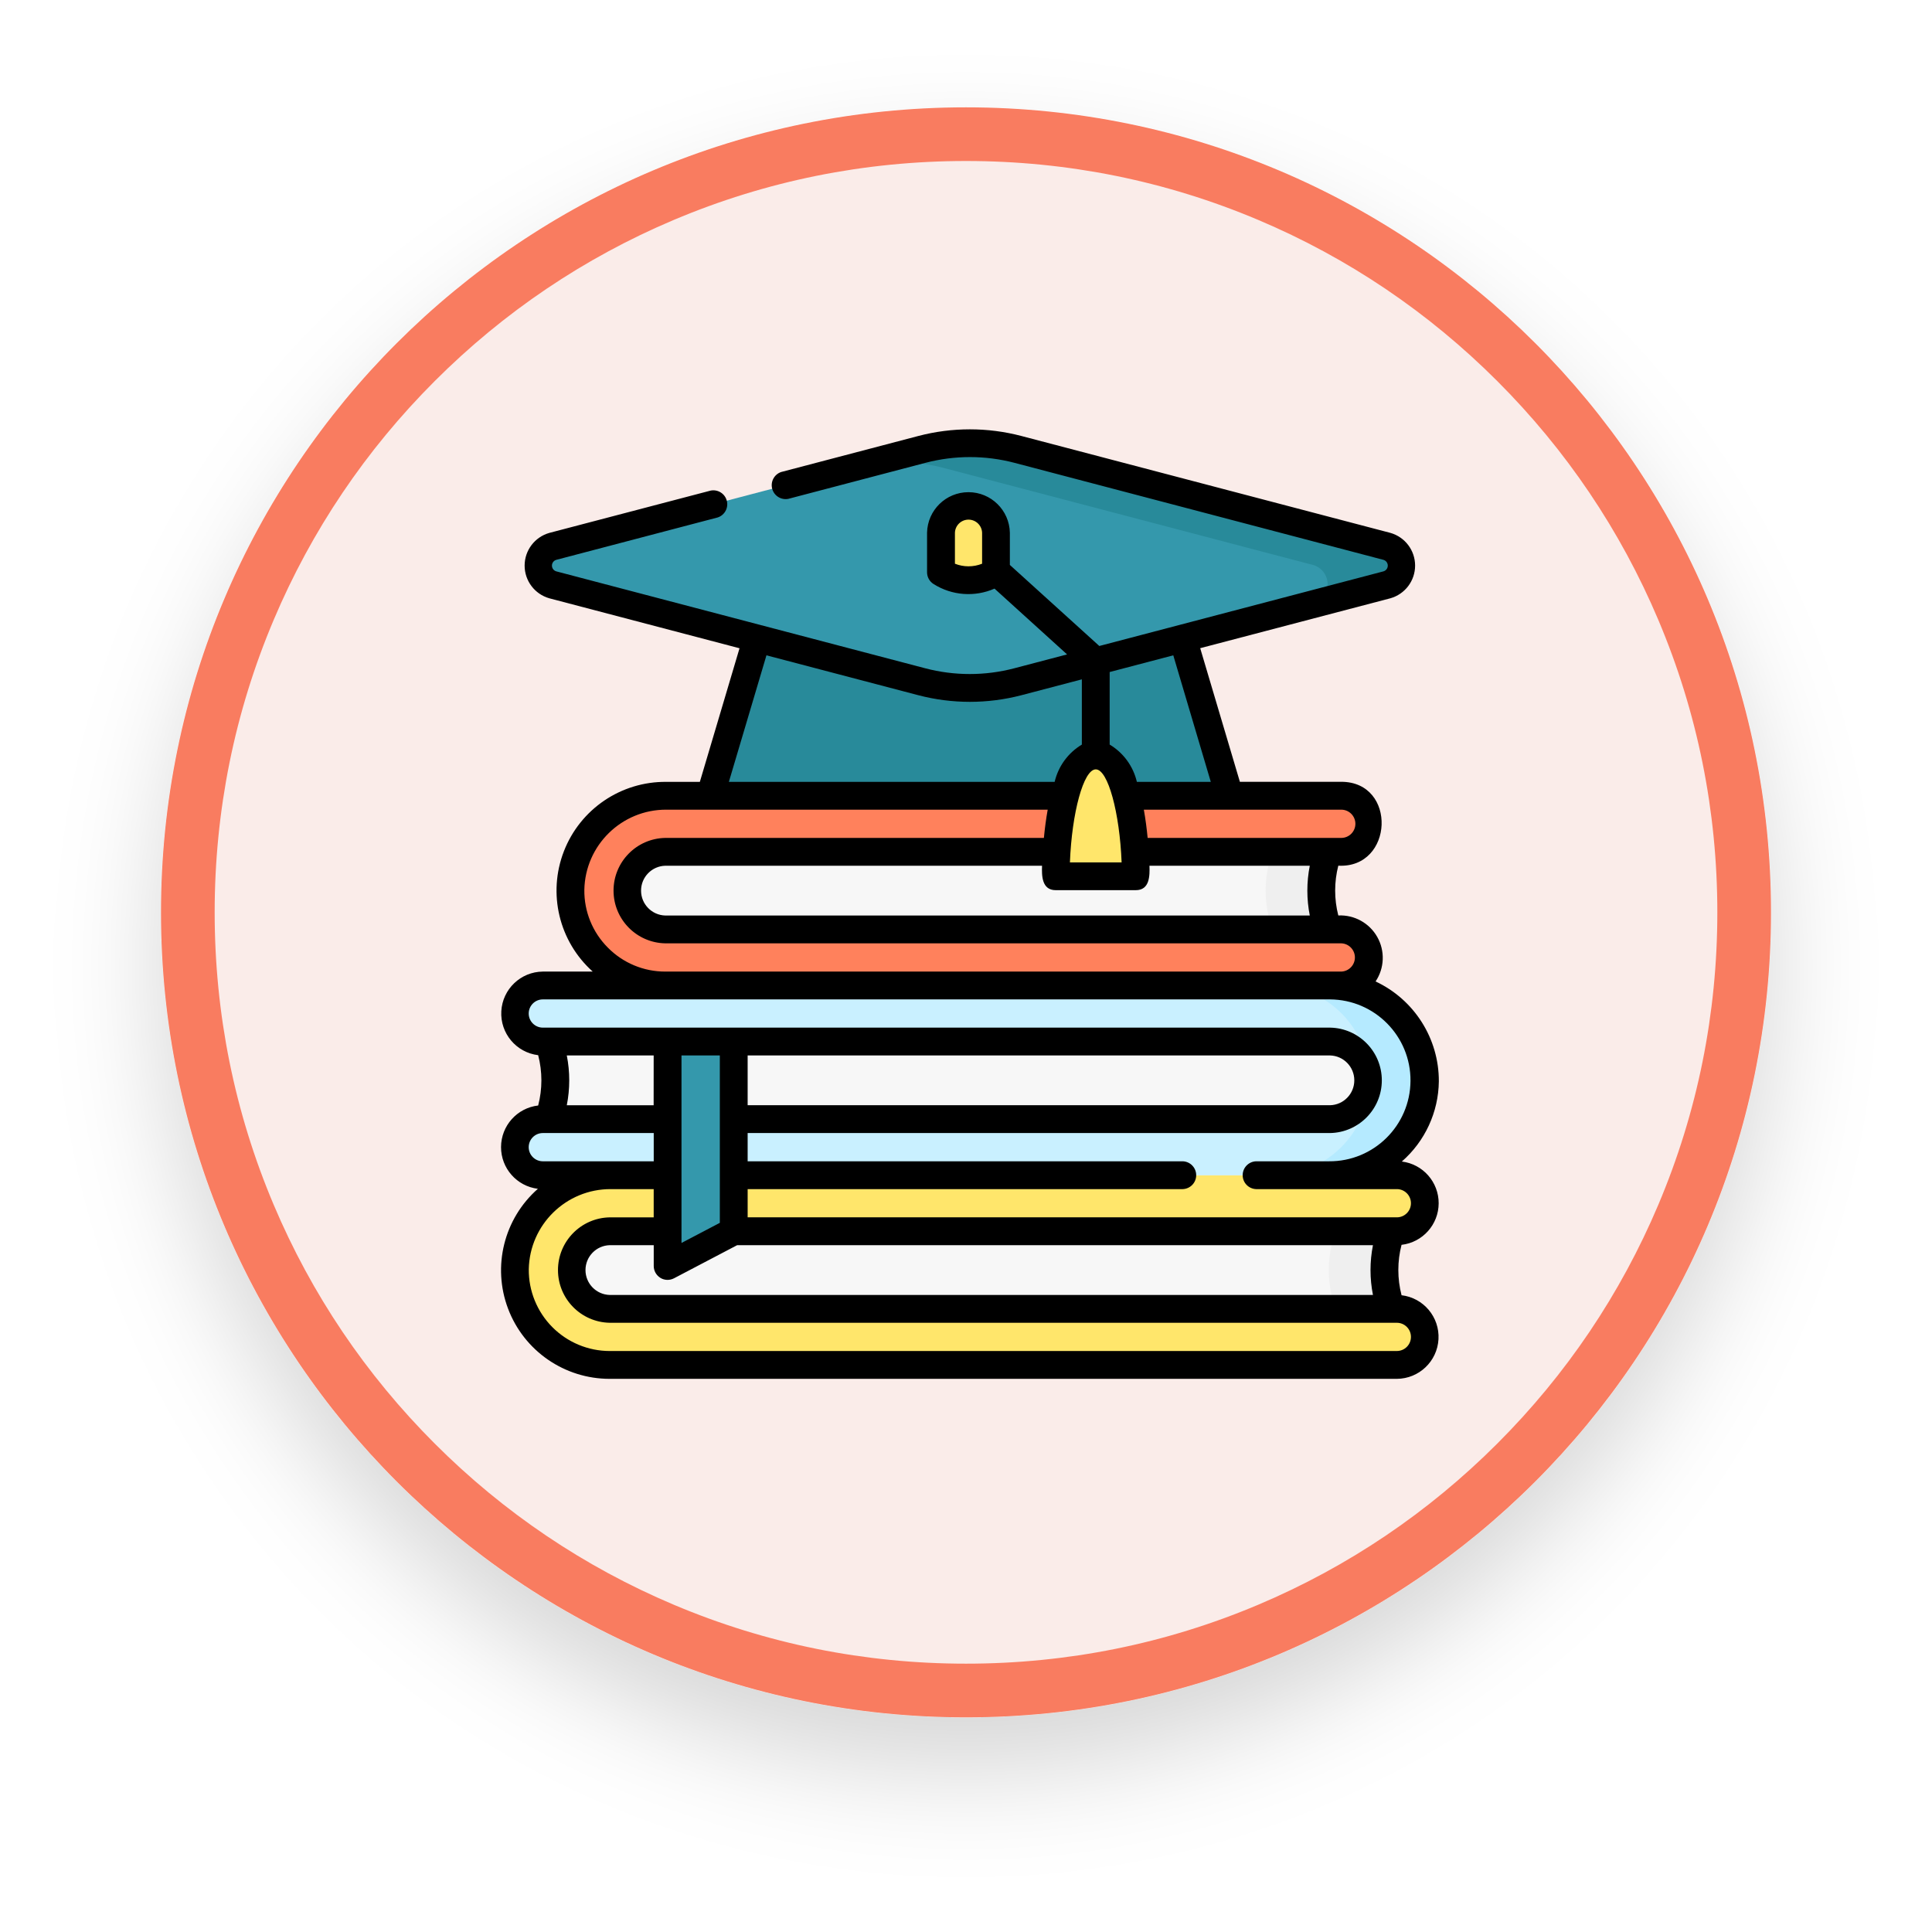
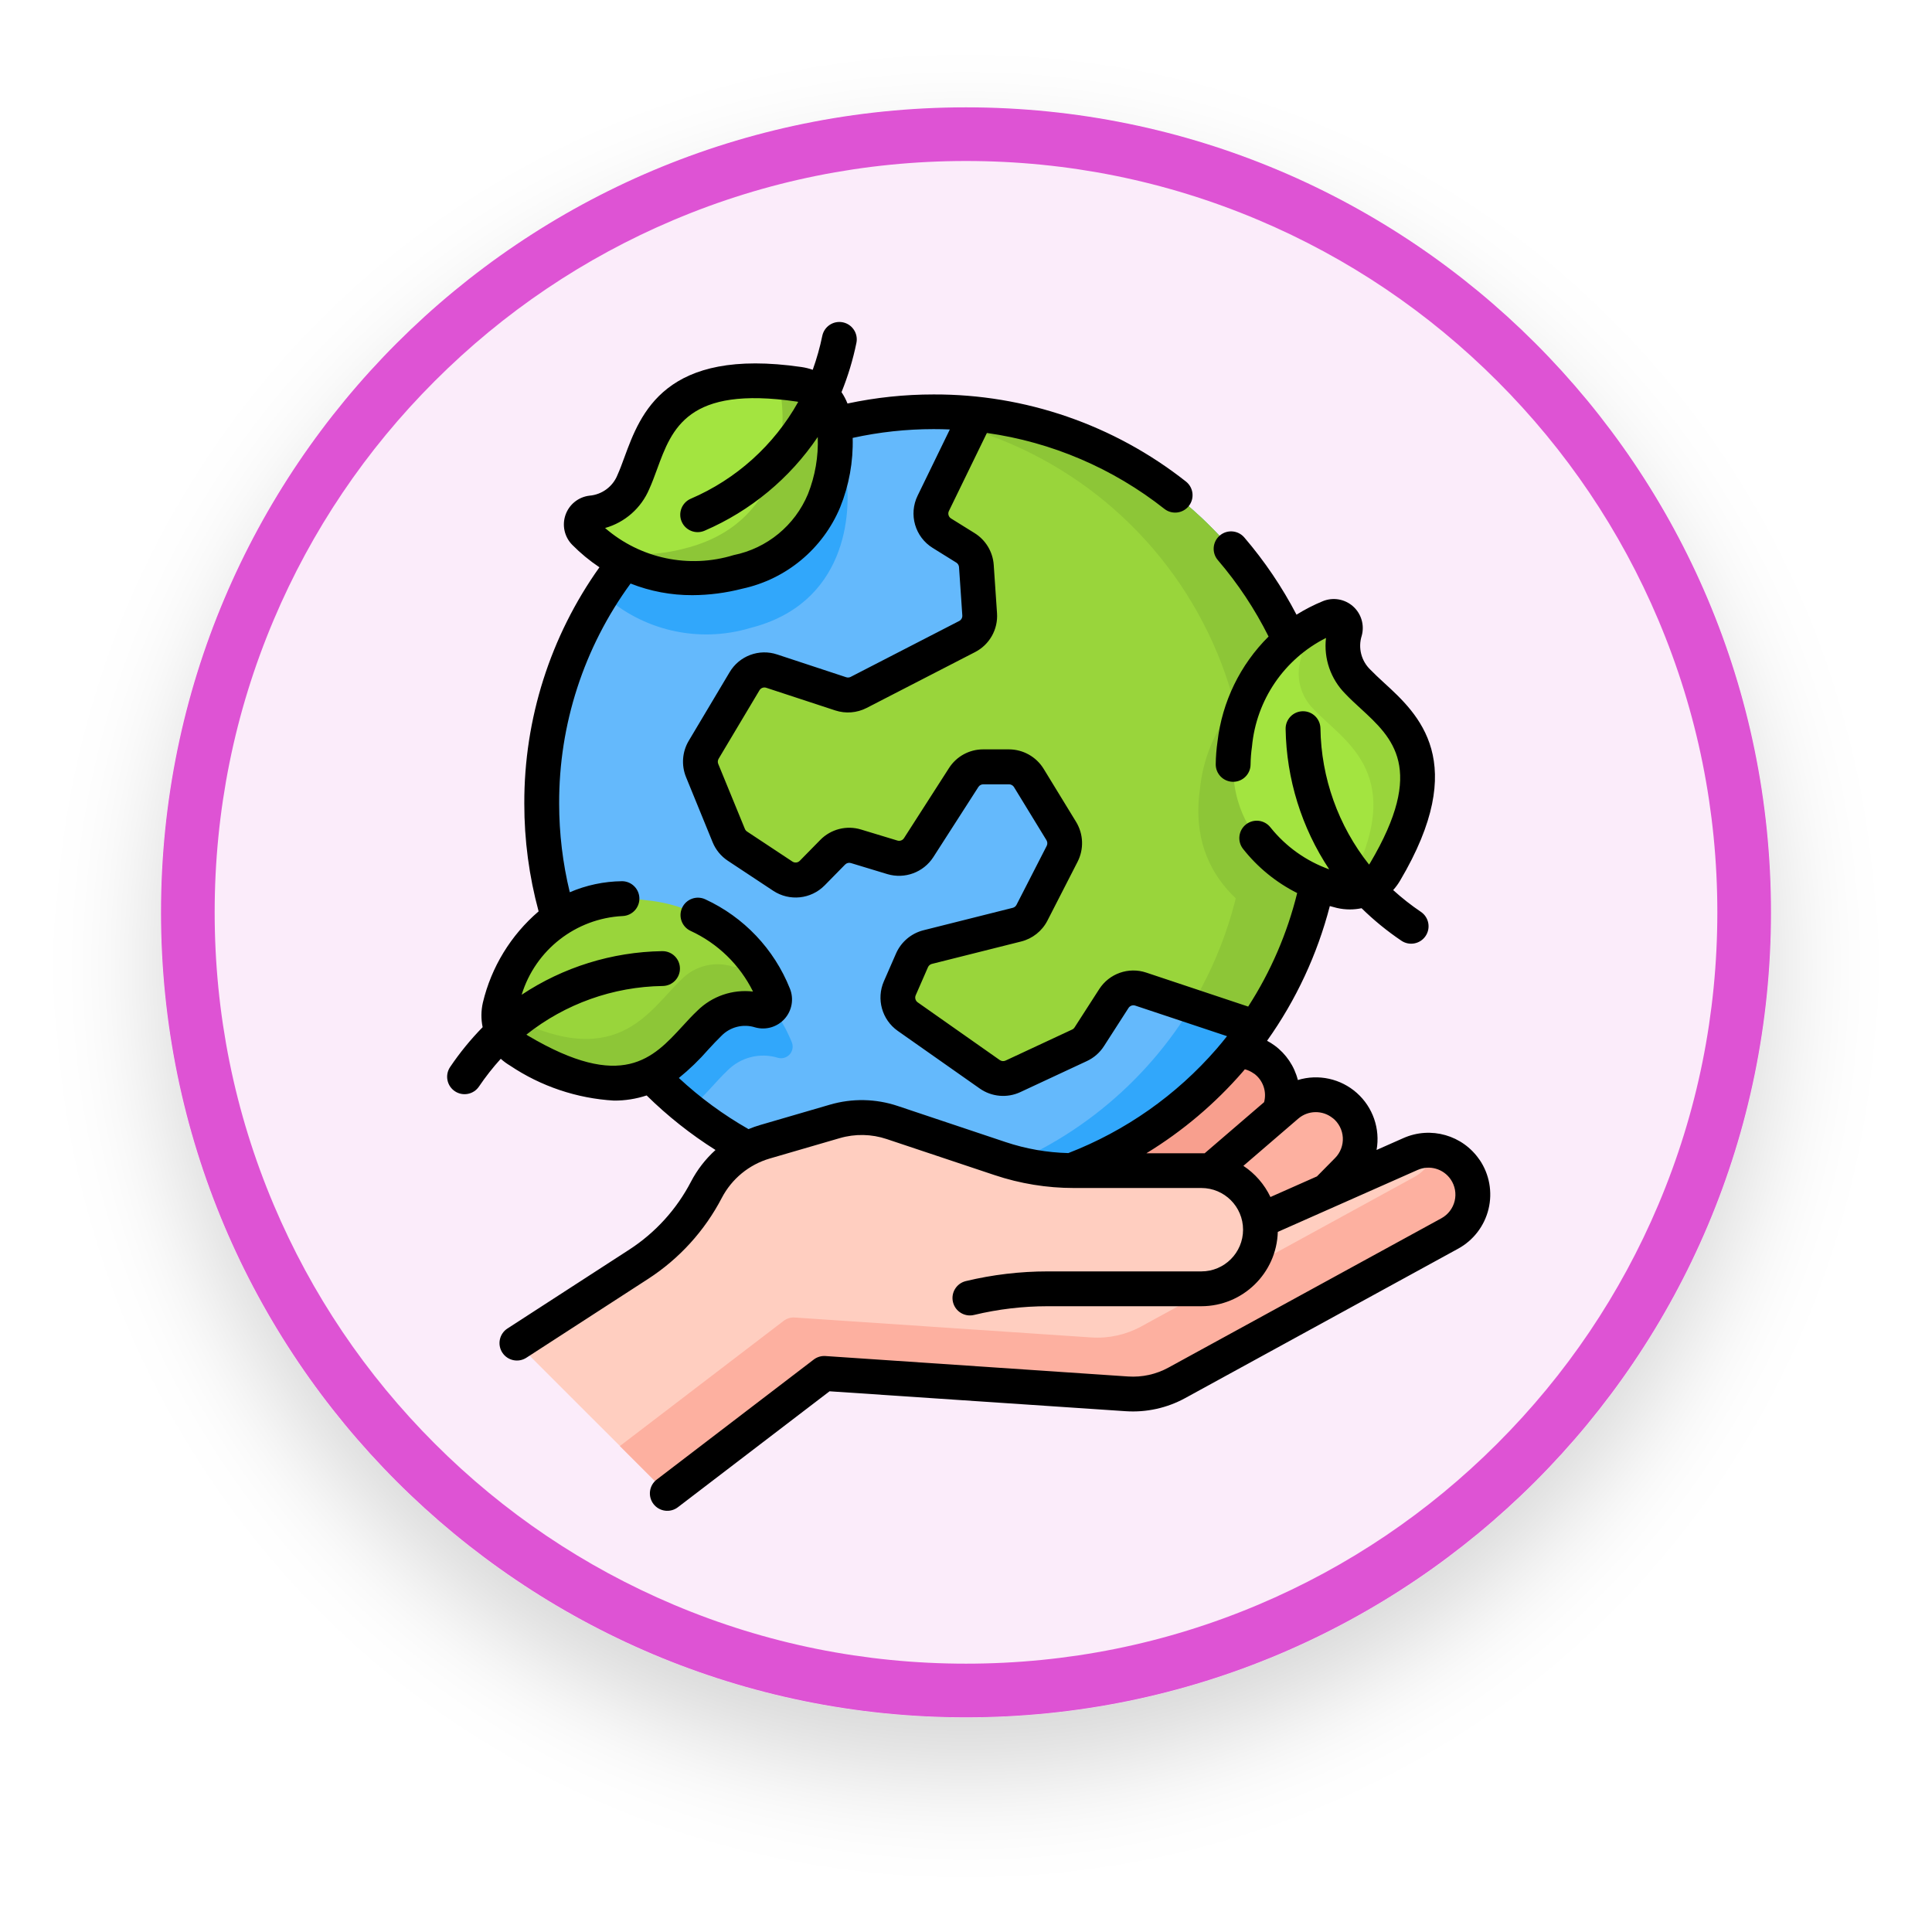
<svg xmlns="http://www.w3.org/2000/svg" width="108" height="108" viewBox="0 0 108 108">
  <defs>
-     <filter id="Trazado_979055" x="0" y="0" width="108" height="108" filterUnits="userSpaceOnUse">
+     <filter id="Trazado_982419" x="0" y="0" width="108" height="108" filterUnits="userSpaceOnUse">
      <feOffset dy="3" input="SourceAlpha" />
      <feGaussianBlur stdDeviation="3" result="blur" />
      <feFlood flood-opacity="0.161" />
      <feComposite operator="in" in2="blur" />
      <feComposite in="SourceGraphic" />
    </filter>
  </defs>
-   <g id="Grupo_1158033" data-name="Grupo 1158033" transform="translate(-199 -587)">
-     <g id="Grupo_1156425" data-name="Grupo 1156425" transform="translate(208 593)">
-       <g id="Grupo_1149022" data-name="Grupo 1149022">
-         <g id="Grupo_1146617" data-name="Grupo 1146617">
-           <g transform="matrix(1, 0, 0, 1, -9, -6)" filter="url(#Trazado_979055)">
-             <g id="Trazado_979055-2" data-name="Trazado 979055" transform="translate(9 6)" fill="#faece9">
+   <g id="Grupo_1151242" data-name="Grupo 1151242" transform="translate(-201 -713)">
+     <g id="Grupo_1150811" data-name="Grupo 1150811" transform="translate(0 -111)">
+       <g id="Grupo_1148991" data-name="Grupo 1148991" transform="translate(0 -2880)">
+         <g id="Grupo_1148559" data-name="Grupo 1148559" transform="translate(0 3382)">
+           <g transform="matrix(1, 0, 0, 1, 201, 322)" filter="url(#Trazado_982419)">
+             <g id="Trazado_982419-2" data-name="Trazado 982419" transform="translate(9 6)" fill="#fbecfa">
              <path d="M 45 88.5 C 39.127 88.5 33.43 87.35 28.068 85.082 C 22.889 82.891 18.236 79.755 14.241 75.759 C 10.245 71.764 7.109 67.111 4.918 61.932 C 2.65 56.57 1.5 50.873 1.5 45 C 1.5 39.127 2.65 33.43 4.918 28.068 C 7.109 22.889 10.245 18.236 14.241 14.241 C 18.236 10.245 22.889 7.109 28.068 4.918 C 33.43 2.65 39.127 1.5 45 1.5 C 50.873 1.5 56.57 2.65 61.932 4.918 C 67.111 7.109 71.764 10.245 75.759 14.241 C 79.755 18.236 82.891 22.889 85.082 28.068 C 87.35 33.43 88.5 39.127 88.5 45 C 88.5 50.873 87.35 56.57 85.082 61.932 C 82.891 67.111 79.755 71.764 75.759 75.759 C 71.764 79.755 67.111 82.891 61.932 85.082 C 56.57 87.35 50.873 88.5 45 88.5 Z" stroke="none" />
-               <path d="M 45 3 C 39.329 3 33.829 4.11 28.653 6.299 C 23.652 8.415 19.16 11.443 15.302 15.302 C 11.443 19.16 8.415 23.652 6.299 28.653 C 4.11 33.829 3 39.329 3 45 C 3 50.671 4.11 56.171 6.299 61.347 C 8.415 66.348 11.443 70.84 15.302 74.698 C 19.16 78.557 23.652 81.585 28.653 83.701 C 33.829 85.89 39.329 87 45 87 C 50.671 87 56.171 85.89 61.347 83.701 C 66.348 81.585 70.84 78.557 74.698 74.698 C 78.557 70.84 81.585 66.348 83.701 61.347 C 85.89 56.171 87 50.671 87 45 C 87 39.329 85.89 33.829 83.701 28.653 C 81.585 23.652 78.557 19.16 74.698 15.302 C 70.84 11.443 66.348 8.415 61.347 6.299 C 56.171 4.11 50.671 3 45 3 M 45 0 C 69.853 0 90 20.147 90 45 C 90 69.853 69.853 90 45 90 C 20.147 90 0 69.853 0 45 C 0 20.147 20.147 0 45 0 Z" stroke="none" fill="#f97c61" />
+               <path d="M 45 3 C 39.329 3 33.829 4.11 28.653 6.299 C 23.652 8.415 19.16 11.443 15.302 15.302 C 11.443 19.16 8.415 23.652 6.299 28.653 C 4.11 33.829 3 39.329 3 45 C 3 50.671 4.11 56.171 6.299 61.347 C 8.415 66.348 11.443 70.84 15.302 74.698 C 19.16 78.557 23.652 81.585 28.653 83.701 C 33.829 85.89 39.329 87 45 87 C 50.671 87 56.171 85.89 61.347 83.701 C 66.348 81.585 70.84 78.557 74.698 74.698 C 78.557 70.84 81.585 66.348 83.701 61.347 C 85.89 56.171 87 50.671 87 45 C 87 39.329 85.89 33.829 83.701 28.653 C 81.585 23.652 78.557 19.16 74.698 15.302 C 70.84 11.443 66.348 8.415 61.347 6.299 C 56.171 4.11 50.671 3 45 3 M 45 0 C 69.853 0 90 20.147 90 45 C 90 69.853 69.853 90 45 90 C 20.147 90 0 69.853 0 45 C 0 20.147 20.147 0 45 0 Z" stroke="none" fill="#de53d4" />
            </g>
          </g>
        </g>
      </g>
    </g>
-     <g id="educacion" transform="translate(223.884 611)">
-       <g id="Grupo_1158032" data-name="Grupo 1158032" transform="translate(3.894 0.777)">
-         <g id="Grupo_1158031" data-name="Grupo 1158031" transform="translate(0)">
-           <g id="Grupo_1158029" data-name="Grupo 1158029" transform="translate(0 19.707)">
-             <g id="Grupo_1158025" data-name="Grupo 1158025" transform="translate(3.11)">
-               <path id="Trazado_992144" data-name="Trazado 992144" d="M100.474,226.621H62.687a2.893,2.893,0,0,1,0-5.786h37.788A6.353,6.353,0,0,0,100.474,226.621Z" transform="translate(-57.806 -218.425)" fill="#f7f7f7" />
-               <path id="Trazado_992145" data-name="Trazado 992145" d="M125.486,220.834h-3.11a6.353,6.353,0,0,0,0,5.786h3.11A6.353,6.353,0,0,1,125.486,220.834Z" transform="translate(-82.817 -218.425)" fill="#efefef" />
-               <path id="Trazado_992146" data-name="Trazado 992146" d="M45.919,208.2a5.307,5.307,0,0,1-5.3-5.355,5.349,5.349,0,0,1,5.36-5.251H83.706a1.567,1.567,0,0,1,0,3.133H45.919a2.169,2.169,0,0,0,0,4.338H83.706a1.567,1.567,0,0,1,0,3.133Z" transform="translate(-40.617 -197.592)" fill="#ff815c" />
-             </g>
-             <g id="Grupo_1158028" data-name="Grupo 1158028" transform="translate(0 10.605)">
-               <g id="Grupo_1158026" data-name="Grupo 1158026" transform="translate(0 10.605)">
-                 <path id="Trazado_992147" data-name="Trazado 992147" d="M80.759,431.222H36.751a2.893,2.893,0,0,1,0-5.786H80.759a6.353,6.353,0,0,0,0,5.786Z" transform="translate(-31.449 -423.026)" fill="#f7f7f7" />
-                 <path id="Trazado_992148" data-name="Trazado 992148" d="M453.349,425.436h-3.11a6.353,6.353,0,0,0,0,5.786h3.11A6.352,6.352,0,0,1,453.349,425.436Z" transform="translate(-404.039 -423.026)" fill="#efefef" />
-                 <path id="Trazado_992149" data-name="Trazado 992149" d="M15.919,412.8a5.307,5.307,0,0,1-5.3-5.355,5.349,5.349,0,0,1,5.36-5.251H59.927a1.567,1.567,0,0,1,0,3.134H15.919a2.169,2.169,0,0,0,0,4.338H59.926a1.567,1.567,0,0,1,0,3.134H15.919Z" transform="translate(-10.617 -402.193)" fill="#ffe66b" />
-               </g>
-               <g id="Grupo_1158027" data-name="Grupo 1158027" transform="translate(0)">
-                 <path id="Trazado_992150" data-name="Trazado 992150" d="M25.729,323.135H69.737a2.893,2.893,0,0,1,0,5.786H25.729A6.353,6.353,0,0,0,25.729,323.135Z" transform="translate(-24.162 -320.725)" fill="#f7f7f7" />
-                 <path id="Trazado_992151" data-name="Trazado 992151" d="M12.184,310.5a1.567,1.567,0,0,1,0-3.133H56.191a2.169,2.169,0,0,0,0-4.338H12.184a1.567,1.567,0,0,1,0-3.134H56.191a5.308,5.308,0,0,1,5.3,5.355,5.349,5.349,0,0,1-5.36,5.251Z" transform="translate(-10.617 -299.892)" fill="#c9f0ff" />
-                 <path id="Trazado_992152" data-name="Trazado 992152" d="M426.6,301.465a5.264,5.264,0,0,0-3.766-1.573h-3.11a5.308,5.308,0,0,1,5.3,5.355,5.349,5.349,0,0,1-5.36,5.251h3.11a5.349,5.349,0,0,0,5.36-5.251A5.266,5.266,0,0,0,426.6,301.465Z" transform="translate(-377.261 -299.892)" fill="#b5eaff" />
+     <g id="ambientalismo_1_" data-name="ambientalismo (1)" transform="translate(194.592 731.003)">
+       <g id="Grupo_1151241" data-name="Grupo 1151241" transform="translate(34.296 3.285)">
+         <g id="Grupo_1151234" data-name="Grupo 1151234" transform="translate(1.012 1.735)">
+           <g id="Grupo_1151233" data-name="Grupo 1151233">
+             <g id="Grupo_1151232" data-name="Grupo 1151232">
+               <g id="Grupo_1151231" data-name="Grupo 1151231">
+                 <g id="Grupo_1151230" data-name="Grupo 1151230">
+                   <g id="Grupo_1151229" data-name="Grupo 1151229">
+                     <g id="Grupo_1151228" data-name="Grupo 1151228">
+                       <g id="Grupo_1151225" data-name="Grupo 1151225" transform="translate(29.88 35.723)">
+                         <path id="Trazado_990422" data-name="Trazado 990422" d="M291.653,322.837q2.793,1.342,5.588,2.68l6.685-7.47a2.48,2.48,0,0,0-3.552-3.456Z" transform="translate(-291.653 -313.913)" fill="#f89f8e" />
+                       </g>
+                       <g id="Grupo_1151226" data-name="Grupo 1151226" transform="translate(33.943 38.173)">
+                         <path id="Trazado_990423" data-name="Trazado 990423" d="M322.951,341.22q2.727,1.471,5.456,2.939l7.027-7.15a2.48,2.48,0,0,0-3.387-3.618Z" transform="translate(-322.951 -332.79)" fill="#fdb0a0" />
+                       </g>
+                       <g id="Grupo_1151227" data-name="Grupo 1151227">
+                         <circle id="Elipse_11551" data-name="Elipse 11551" cx="21.902" cy="21.902" r="21.902" transform="translate(1.385 0.001)" fill="#64b9fc" />
+                         <path id="Trazado_990424" data-name="Trazado 990424" d="M248.151,60.6a21.9,21.9,0,0,1-21.9,21.9c-.735,0-1.463-.036-2.179-.107a21.9,21.9,0,0,0,0-43.591c.716-.071,1.444-.107,2.179-.107A21.9,21.9,0,0,1,248.151,60.6Z" transform="translate(-202.963 -38.694)" fill="#31a7fb" />
+                         <path id="Trazado_990425" data-name="Trazado 990425" d="M175.373,61.485a21.8,21.8,0,0,1-3.915,12.5l-6.406-2.133a1.3,1.3,0,0,0-1.5.529l-1.376,2.139a1.3,1.3,0,0,1-.543.474l-3.722,1.736a1.3,1.3,0,0,1-1.295-.114l-4.587-3.225a1.3,1.3,0,0,1-.443-1.582l.684-1.565a1.3,1.3,0,0,1,.873-.739l4.991-1.253a1.3,1.3,0,0,0,.839-.667l1.688-3.295a1.3,1.3,0,0,0-.048-1.269l-1.816-2.97a1.3,1.3,0,0,0-1.107-.621h-1.441a1.3,1.3,0,0,0-1.092.6l-2.516,3.919a1.3,1.3,0,0,1-1.469.541l-2.034-.617a1.3,1.3,0,0,0-1.3.333l-1.145,1.166a1.3,1.3,0,0,1-1.642.173l-2.538-1.679a1.3,1.3,0,0,1-.485-.592l-1.488-3.644a1.3,1.3,0,0,1,.087-1.156l2.282-3.825a1.3,1.3,0,0,1,1.521-.568l3.858,1.272a1.3,1.3,0,0,0,1-.079l6.065-3.124a1.3,1.3,0,0,0,.7-1.242l-.184-2.7a1.3,1.3,0,0,0-.61-1.014l-1.319-.82a1.3,1.3,0,0,1-.482-1.671l2.428-4.987A21.9,21.9,0,0,1,175.373,61.485Z" transform="translate(-130.185 -39.582)" fill="#99d53b" />
+                         <path id="Trazado_990426" data-name="Trazado 990426" d="M276.27,61.483a21.8,21.8,0,0,1-3.915,12.5l-3.584-1.194a21.913,21.913,0,0,0-12.387-32.264l.395-.811a21.9,21.9,0,0,1,19.491,21.77Z" transform="translate(-231.082 -39.581)" fill="#8dc637" />
+                         <path id="Trazado_990427" data-name="Trazado 990427" d="M361.981,154.066a21.874,21.874,0,0,1-1.263,7.346c-2.257-.59-6.516-2.859-5.747-8.173a8.56,8.56,0,0,1,5.3-7.087.651.651,0,0,1,.22-.048A21.83,21.83,0,0,1,361.981,154.066Z" transform="translate(-316.792 -132.163)" fill="#8dc637" />
+                         <path id="Trazado_990428" data-name="Trazado 990428" d="M98.382,274.924a2.813,2.813,0,0,0-2.829.712c-.656.618-1.308,1.482-2.167,2.176a21.958,21.958,0,0,1-6.263-8.054,6.821,6.821,0,0,1,4.944-1,8.554,8.554,0,0,1,7.087,5.3A.648.648,0,0,1,98.382,274.924Z" transform="translate(-83.79 -238.814)" fill="#31a7fb" />
+                         <path id="Trazado_990429" data-name="Trazado 990429" d="M106.539,60.52a8.568,8.568,0,0,1-8.257-1.9,21.974,21.974,0,0,1,10.648-8.73q.5.06,1.022.136a2.312,2.312,0,0,1,.527.14,2.264,2.264,0,0,1,1.4,1.733C112.246,54.125,111.894,59.171,106.539,60.52Z" transform="translate(-93.501 -48.438)" fill="#31a7fb" />
+                         <path id="Trazado_990430" data-name="Trazado 990430" d="M114.451,345.535a2.48,2.48,0,0,0-3.057-.874L102.97,348.4a3.305,3.305,0,0,0-3.267-2.808H92.575a13,13,0,0,1-4.128-.673L82.432,342.9a5.387,5.387,0,0,0-3.215-.064l-3.906,1.137a5.385,5.385,0,0,0-3.273,2.687,11,11,0,0,1-3.781,4.16l-6.809,4.409,8.4,8.4,8.771-6.705,16.917,1.137a5.112,5.112,0,0,0,2.8-.616l15.252-8.348A2.48,2.48,0,0,0,114.451,345.535Z" transform="translate(-61.448 -303.174)" fill="#ffcec0" />
+                         <path id="Trazado_990431" data-name="Trazado 990431" d="M152.171,361.54l-15.252,8.348a5.115,5.115,0,0,1-2.8.617L117.2,369.367l-8.771,6.706-2.65-2.65,9.158-7a.913.913,0,0,1,.615-.185l16.575,1.114a5.119,5.119,0,0,0,2.8-.616l15.252-8.347a2.468,2.468,0,0,0,1.188-1.472,2.48,2.48,0,0,1,.8,4.624Z" transform="translate(-100.028 -315.611)" fill="#fdb0a0" />
+                       </g>
+                     </g>
+                   </g>
+                 </g>
              </g>
            </g>
          </g>
-           <g id="Grupo_1158030" data-name="Grupo 1158030" transform="translate(1.297)">
-             <path id="Trazado_992153" data-name="Trazado 992153" d="M145.024,107.054H116l3.11-10.472h22.807Z" transform="translate(-106.37 -87.346)" fill="#288a9a" />
-             <path id="Trazado_992154" data-name="Trazado 992154" d="M44.591,7.839,23.959,13.258a1.112,1.112,0,0,0,0,2.151l20.631,5.419a10.552,10.552,0,0,0,5.361,0l20.631-5.419a1.112,1.112,0,0,0,0-2.151L49.952,7.839A10.552,10.552,0,0,0,44.591,7.839Z" transform="translate(-23.13 -7.493)" fill="#3498ac" />
-             <path id="Trazado_992155" data-name="Trazado 992155" d="M229.028,13.258,208.4,7.839a10.552,10.552,0,0,0-5.361,0l-3.135.823a10.553,10.553,0,0,1,4.349.213l20.631,5.419a1.112,1.112,0,0,1,0,2.151l4.147-1.037A1.112,1.112,0,0,0,229.028,13.258Z" transform="translate(-181.575 -7.493)" fill="#288a9a" />
-             <path id="Trazado_992156" data-name="Trazado 992156" d="M306.776,182.608H302.3s0-6.753,2.237-6.753S306.776,182.608,306.776,182.608Z" transform="translate(-273.36 -158.401)" fill="#ffe66b" />
+         </g>
+         <g id="Grupo_1151236" data-name="Grupo 1151236" transform="translate(0 28.948)">
+           <g id="Grupo_1151235" data-name="Grupo 1151235">
+             <path id="Trazado_990432" data-name="Trazado 990432" d="M54.346,256.517a2.267,2.267,0,0,1-.634-2.135c.508-2.2,2.754-6.728,8.219-5.937a8.556,8.556,0,0,1,7.087,5.3.648.648,0,0,1-.772.869,2.814,2.814,0,0,0-2.83.712c-1.891,1.782-3.744,5.606-10.637,1.523A2.326,2.326,0,0,1,54.346,256.517Z" transform="translate(-53.654 -248.353)" fill="#99d53b" />
+             <path id="Trazado_990433" data-name="Trazado 990433" d="M68.25,274.067a2.816,2.816,0,0,0-2.83.711c-1.891,1.783-3.743,5.607-10.636,1.523a2.278,2.278,0,0,1-1.11-2.22c6.54,3.672,8.353-.028,10.205-1.773a2.812,2.812,0,0,1,2.83-.711.648.648,0,0,0,.771-.87l-.008-.019a8.626,8.626,0,0,1,1.549,2.488A.648.648,0,0,1,68.25,274.067Z" transform="translate(-53.658 -267.807)" fill="#8dc637" />
          </g>
        </g>
-         <path id="Trazado_992157" data-name="Trazado 992157" d="M96.7,340.723l-3.7,1.94V330.118h3.7Z" transform="translate(-84.457 -296.672)" fill="#3498ac" />
+         <g id="Grupo_1151238" data-name="Grupo 1151238" transform="translate(4.607)">
+           <g id="Grupo_1151237" data-name="Grupo 1151237">
+             <path id="Trazado_990434" data-name="Trazado 990434" d="M101.846,25.665a2.267,2.267,0,0,1,1.4,1.733c.367,2.224.016,7.27-5.34,8.619a8.555,8.555,0,0,1-8.57-2.2.648.648,0,0,1,.383-1.1,2.814,2.814,0,0,0,2.346-1.736c1.07-2.368,1.327-6.61,9.255-5.459A2.31,2.31,0,0,1,101.846,25.665Z" transform="translate(-89.148 -25.33)" fill="#a3e440" />
+             <path id="Trazado_990435" data-name="Trazado 990435" d="M107.1,36.347a8.636,8.636,0,0,1-7.385-1.2,9.443,9.443,0,0,0,4.435-.122c5.355-1.35,5.707-6.4,5.339-8.62a2.279,2.279,0,0,0-.239-.7c.4.032.818.079,1.264.144a2.4,2.4,0,0,1,.527.14,2.267,2.267,0,0,1,1.4,1.734C112.806,29.953,112.456,35,107.1,36.347Z" transform="translate(-98.343 -25.661)" fill="#8dc637" />
+           </g>
+         </g>
+         <g id="Grupo_1151240" data-name="Grupo 1151240" transform="translate(41.044 13.165)">
+           <g id="Grupo_1151239" data-name="Grupo 1151239">
+             <path id="Trazado_990436" data-name="Trazado 990436" d="M378.034,141.475a2.267,2.267,0,0,1-2.135.634c-2.2-.508-6.728-2.754-5.937-8.219a8.556,8.556,0,0,1,5.3-7.087.648.648,0,0,1,.869.772,2.814,2.814,0,0,0,.712,2.83c1.782,1.891,5.606,3.744,1.523,10.637A2.321,2.321,0,0,1,378.034,141.475Z" transform="translate(-369.87 -126.754)" fill="#a3e440" />
+             <path id="Trazado_990437" data-name="Trazado 990437" d="M395.585,127.575a2.816,2.816,0,0,0,.711,2.83c1.783,1.891,5.607,3.743,1.523,10.636a2.278,2.278,0,0,1-2.22,1.11c3.672-6.54-.028-8.353-1.773-10.205a2.812,2.812,0,0,1-.711-2.83.648.648,0,0,0-.87-.771l-.019.008a8.626,8.626,0,0,1,2.488-1.549A.648.648,0,0,1,395.585,127.575Z" transform="translate(-389.325 -126.754)" fill="#99d53b" />
+           </g>
+         </g>
      </g>
-       <path id="Trazado_992158" data-name="Trazado 992158" d="M243.511,44.674a2.881,2.881,0,0,1-3.074,0v-2.21a1.537,1.537,0,0,1,3.074,0Z" transform="translate(-212.718 -36.684)" fill="#ffe66b" />
-       <path id="Trazado_992159" data-name="Trazado 992159" d="M53.463,48.4a5.6,5.6,0,0,1,0-2.813,2.345,2.345,0,0,0,.016-4.657,6.044,6.044,0,0,0,2.069-4.482,6.144,6.144,0,0,0-3.536-5.584,2.372,2.372,0,0,0-2.084-3.689,5.6,5.6,0,0,1,0-2.783c3.1.162,3.3-4.689.166-4.689H44.426l-2.218-7.469L52.841,9.444a1.9,1.9,0,0,0,0-3.655L32.21.371a11.35,11.35,0,0,0-5.756,0L18.783,2.386a.778.778,0,0,0,.4,1.5l7.672-2.015a9.8,9.8,0,0,1,4.966,0L52.446,7.294a.335.335,0,0,1,0,.647L36.568,12.111l-5-4.531V5.78a2.315,2.315,0,0,0-4.629,0V7.99a.777.777,0,0,0,.371.662,3.639,3.639,0,0,0,3.4.252l4.056,3.678-2.958.777a9.8,9.8,0,0,1-4.966,0L6.218,7.941a.335.335,0,0,1,0-.647l9.025-2.37a.778.778,0,0,0-.4-1.5L5.823,5.79a1.9,1.9,0,0,0,0,3.655l10.633,2.793-2.218,7.469H12.364A6.078,6.078,0,0,0,8.249,30.312H5.46A2.345,2.345,0,0,0,5.2,34.985a5.586,5.586,0,0,1,0,2.813,2.345,2.345,0,0,0-.016,4.657A6.068,6.068,0,0,0,9.2,53.078H53.2a2.345,2.345,0,0,0,.26-4.674ZM30.016,7.512a2.057,2.057,0,0,1-1.519,0V5.78a.76.76,0,0,1,1.519,0ZM49.468,35a1.392,1.392,0,0,1,0,2.783H16.91V35ZM15.355,44.358l-2.143,1.124V35h2.143Zm-3.7-6.574H6.8A7.149,7.149,0,0,0,6.8,35h4.857Zm.375,9.65a.778.778,0,0,0,.764.023l3.529-1.851H51.865a7.167,7.167,0,0,0,0,2.783H9.2a1.392,1.392,0,0,1,0-2.783h2.46v1.163a.778.778,0,0,0,.375.665Zm36.3-20.256H12.306a1.392,1.392,0,0,1,0-2.783H33.367c-.02.554-.017,1.366.765,1.366h4.475c.784,0,.784-.812.765-1.366h8.962a7.167,7.167,0,0,0,0,2.783ZM36.37,19.008c.685,0,1.337,2.431,1.445,5.2H34.925c.107-2.766.759-5.2,1.445-5.2Zm14.513,3.043a.79.79,0,0,1-.789.789H39.27c-.051-.529-.119-1.056-.213-1.579H50.094a.79.79,0,0,1,.789.789ZM42.8,19.706H38.668a3.308,3.308,0,0,0-1.521-2.084V13.567l3.556-.934ZM17.961,12.633l8.493,2.231a11.394,11.394,0,0,0,5.756,0l3.382-.888v3.647a3.307,3.307,0,0,0-1.521,2.084H15.86ZM9.092,28.969a4.494,4.494,0,0,1-1.311-3.227,4.569,4.569,0,0,1,4.583-4.481H33.683c-.094.523-.162,1.05-.213,1.579H12.306a2.947,2.947,0,0,0,0,5.893H50.094a.79.79,0,0,1,0,1.579H12.306A4.493,4.493,0,0,1,9.092,28.969ZM4.671,32.656a.79.79,0,0,1,.789-.789H49.468a4.525,4.525,0,1,1-.059,9.05H45.332a.778.778,0,0,0,0,1.555H53.2a.789.789,0,0,1,0,1.578H16.91V42.472H41.234a.778.778,0,0,0,0-1.555H16.91V39.338H49.468a2.947,2.947,0,0,0,0-5.893H5.46a.79.79,0,0,1-.789-.789Zm.789,8.261a.789.789,0,0,1,0-1.579h6.2v1.579ZM53.2,51.523H9.2a4.53,4.53,0,0,1-4.525-4.57,4.569,4.569,0,0,1,4.583-4.481h2.4v1.579H9.2a2.947,2.947,0,0,0,0,5.893H53.2a.789.789,0,0,1,0,1.578Z" transform="translate(0)" />
+       <path id="Trazado_990438" data-name="Trazado 990438" d="M89.116,46.833a3.452,3.452,0,0,0-4.257-1.216l-1.5.664a3.45,3.45,0,0,0-4.4-3.91,3.444,3.444,0,0,0-1.3-1.93,3.5,3.5,0,0,0-.421-.264,22.89,22.89,0,0,0,3.508-7.53c.138.039.274.076.4.106a3.186,3.186,0,0,0,.717.082,3.247,3.247,0,0,0,.658-.068,15.777,15.777,0,0,0,2.225,1.816.973.973,0,0,0,1.092-1.612,13.908,13.908,0,0,1-1.551-1.218,3.319,3.319,0,0,0,.382-.52c3.936-6.645,1.028-9.312-.9-11.076-.278-.255-.54-.5-.756-.724a1.852,1.852,0,0,1-.483-1.9A1.621,1.621,0,0,0,80.362,15.6a9.783,9.783,0,0,0-1.478.758,22.925,22.925,0,0,0-2.919-4.317.973.973,0,1,0-1.478,1.267,20.964,20.964,0,0,1,2.835,4.271,9.886,9.886,0,0,0-2.854,5.869,9.632,9.632,0,0,0-.1,1.267.973.973,0,0,0,.962.985h.012a.973.973,0,0,0,.973-.962,7.7,7.7,0,0,1,.08-1.011,7.574,7.574,0,0,1,4.137-6.068,3.8,3.8,0,0,0,1.07,3.111c.264.28.552.545.857.824,1.8,1.654,3.668,3.363.538,8.649-.018.03-.038.057-.057.085a12.55,12.55,0,0,1-2.719-7.619.973.973,0,1,0-1.946.04,14.615,14.615,0,0,0,2.437,7.844,7.394,7.394,0,0,1-3.277-2.334.973.973,0,1,0-1.549,1.179,9.007,9.007,0,0,0,3.035,2.481,20.908,20.908,0,0,1-2.739,6.346l-5.7-1.9a2.269,2.269,0,0,0-2.628.926l-1.377,2.139a.325.325,0,0,1-.136.119L62.62,41.284a.324.324,0,0,1-.324-.029L57.709,38.03a.326.326,0,0,1-.111-.4l.684-1.565a.327.327,0,0,1,.218-.185l4.991-1.253a2.271,2.271,0,0,0,1.469-1.167l1.688-3.295a2.284,2.284,0,0,0-.084-2.221l-1.816-2.97a2.285,2.285,0,0,0-1.938-1.087H61.37a2.263,2.263,0,0,0-1.912,1.044l-2.516,3.919a.325.325,0,0,1-.367.135l-2.034-.617a2.264,2.264,0,0,0-2.28.582l-1.145,1.166a.325.325,0,0,1-.411.043l-2.537-1.679a.324.324,0,0,1-.121-.148L46.558,24.7a.326.326,0,0,1,.022-.289l2.282-3.825a.322.322,0,0,1,.38-.142L53.1,21.711a2.285,2.285,0,0,0,1.751-.138l6.065-3.124a2.269,2.269,0,0,0,1.226-2.174l-.184-2.7A2.277,2.277,0,0,0,60.892,11.8l-1.319-.82a.324.324,0,0,1-.12-.418L61.576,6.2A20.678,20.678,0,0,1,71.5,10.445a.973.973,0,0,0,1.2-1.532A22.646,22.646,0,0,0,58.594,4.047a23.021,23.021,0,0,0-4.811.507,3.243,3.243,0,0,0-.334-.635,15.757,15.757,0,0,0,.832-2.75.973.973,0,0,0-1.906-.4,13.9,13.9,0,0,1-.535,1.9,3.3,3.3,0,0,0-.627-.155c-7.643-1.11-9,2.6-9.9,5.046-.13.354-.252.688-.382.975a1.852,1.852,0,0,1-1.571,1.17,1.621,1.621,0,0,0-.964,2.748,9.766,9.766,0,0,0,1.521,1.256,22.647,22.647,0,0,0-4.2,13.211,22.918,22.918,0,0,0,.8,6.023,9.658,9.658,0,0,0-3.116,5.1,3.215,3.215,0,0,0-.013,1.374,15.768,15.768,0,0,0-1.817,2.226.973.973,0,1,0,1.612,1.092,13.921,13.921,0,0,1,1.218-1.551,3.3,3.3,0,0,0,.52.382,11.65,11.65,0,0,0,5.809,1.955,5.733,5.733,0,0,0,1.826-.288,22.948,22.948,0,0,0,3.849,3.049,6.35,6.35,0,0,0-1.374,1.778,10.046,10.046,0,0,1-3.447,3.792l-6.809,4.409a.973.973,0,1,0,1.058,1.634l6.809-4.409a11.993,11.993,0,0,0,4.116-4.528,4.432,4.432,0,0,1,2.682-2.2l3.906-1.137a4.39,4.39,0,0,1,2.634.052L62,47.684a13.953,13.953,0,0,0,4.437.723h7.128a2.331,2.331,0,0,1,0,4.662H64.975a19.6,19.6,0,0,0-4.576.542.973.973,0,1,0,.455,1.893,17.662,17.662,0,0,1,4.121-.488h8.588a4.282,4.282,0,0,0,4.275-4.156L85.649,47.4a1.506,1.506,0,0,1,1.857.531,1.506,1.506,0,0,1-.523,2.168L71.731,58.443a4.122,4.122,0,0,1-2.264.5L52.549,57.8a.974.974,0,0,0-.657.2l-8.771,6.705A.973.973,0,1,0,44.3,66.254l8.48-6.483,16.552,1.113a6.085,6.085,0,0,0,3.329-.733L87.918,51.8a3.453,3.453,0,0,0,1.2-4.97Zm-8.2-2.331a1.506,1.506,0,0,1,.126,2.227l-1,1.013-.015.016-2.6,1.153a4.307,4.307,0,0,0-1.513-1.742l3.065-2.638a1.506,1.506,0,0,1,1.931-.029Zm-4.408-2.493a1.5,1.5,0,0,1,.564,1.6L73.75,46.465c-.062,0-.125,0-.188,0h-3.07a23.027,23.027,0,0,0,5.387-4.555c.04-.046.078-.093.117-.14a1.5,1.5,0,0,1,.508.243ZM42.7,9.339c.159-.351.293-.718.436-1.106.842-2.3,1.714-4.673,7.793-3.79.034,0,.067.013.1.02a12.552,12.552,0,0,1-6.01,5.415.973.973,0,1,0,.778,1.785,14.615,14.615,0,0,0,6.324-5.238,7.84,7.84,0,0,1-.548,3.191,5.733,5.733,0,0,1-4.155,3.412,7.574,7.574,0,0,1-7.186-1.515A3.8,3.8,0,0,0,42.7,9.339ZM56.6,43.825a6.331,6.331,0,0,0-3.8-.076L48.9,44.886a6.312,6.312,0,0,0-.65.23,20.979,20.979,0,0,1-3.894-2.859A13.191,13.191,0,0,0,46,40.669c.255-.278.5-.54.724-.756a1.853,1.853,0,0,1,1.9-.484,1.621,1.621,0,0,0,1.938-2.174,9.28,9.28,0,0,0-4.728-4.986.973.973,0,0,0-.822,1.765,7.307,7.307,0,0,1,3.49,3.391,3.794,3.794,0,0,0-3.11,1.07c-.281.264-.545.552-.824.857-1.654,1.8-3.363,3.668-8.65.537-.029-.017-.056-.037-.084-.056a12.552,12.552,0,0,1,7.619-2.719.973.973,0,0,0-.019-1.947h-.02a14.616,14.616,0,0,0-7.845,2.437,6.238,6.238,0,0,1,5.646-4.4.974.974,0,0,0-.018-1.947h-.019a7.608,7.608,0,0,0-2.919.617,21,21,0,0,1-.594-4.957,20.72,20.72,0,0,1,3.992-12.3,9.3,9.3,0,0,0,3.457.65,11.365,11.365,0,0,0,2.783-.36,7.684,7.684,0,0,0,5.476-4.551,9.658,9.658,0,0,0,.7-3.88,21.061,21.061,0,0,1,4.522-.491q.456,0,.909.019l-1.8,3.7a2.266,2.266,0,0,0,.843,2.923l1.319.82a.326.326,0,0,1,.152.253l.184,2.7a.325.325,0,0,1-.175.311l-6.065,3.124a.326.326,0,0,1-.25.02l-3.858-1.272a2.258,2.258,0,0,0-2.662.994L44.908,23.41a2.283,2.283,0,0,0-.152,2.023l1.488,3.644a2.265,2.265,0,0,0,.849,1.036l2.538,1.679a2.275,2.275,0,0,0,2.874-.3l1.145-1.166a.323.323,0,0,1,.326-.083l2.034.617a2.282,2.282,0,0,0,2.57-.947L61.1,25.99a.323.323,0,0,1,.273-.149h1.441a.327.327,0,0,1,.277.155l1.816,2.97a.326.326,0,0,1,.012.317l-1.688,3.295a.325.325,0,0,1-.21.167L58.027,34A2.287,2.287,0,0,0,56.5,35.29l-.684,1.565a2.278,2.278,0,0,0,.775,2.768l4.587,3.224a2.276,2.276,0,0,0,2.266.2l3.723-1.736a2.268,2.268,0,0,0,.95-.829l1.376-2.139a.325.325,0,0,1,.376-.132L75,39.92c-.191.241-.385.478-.586.711a21.032,21.032,0,0,1-8.285,5.824,12,12,0,0,1-3.509-.616Z" transform="translate(0 0)" />
    </g>
  </g>
</svg>
